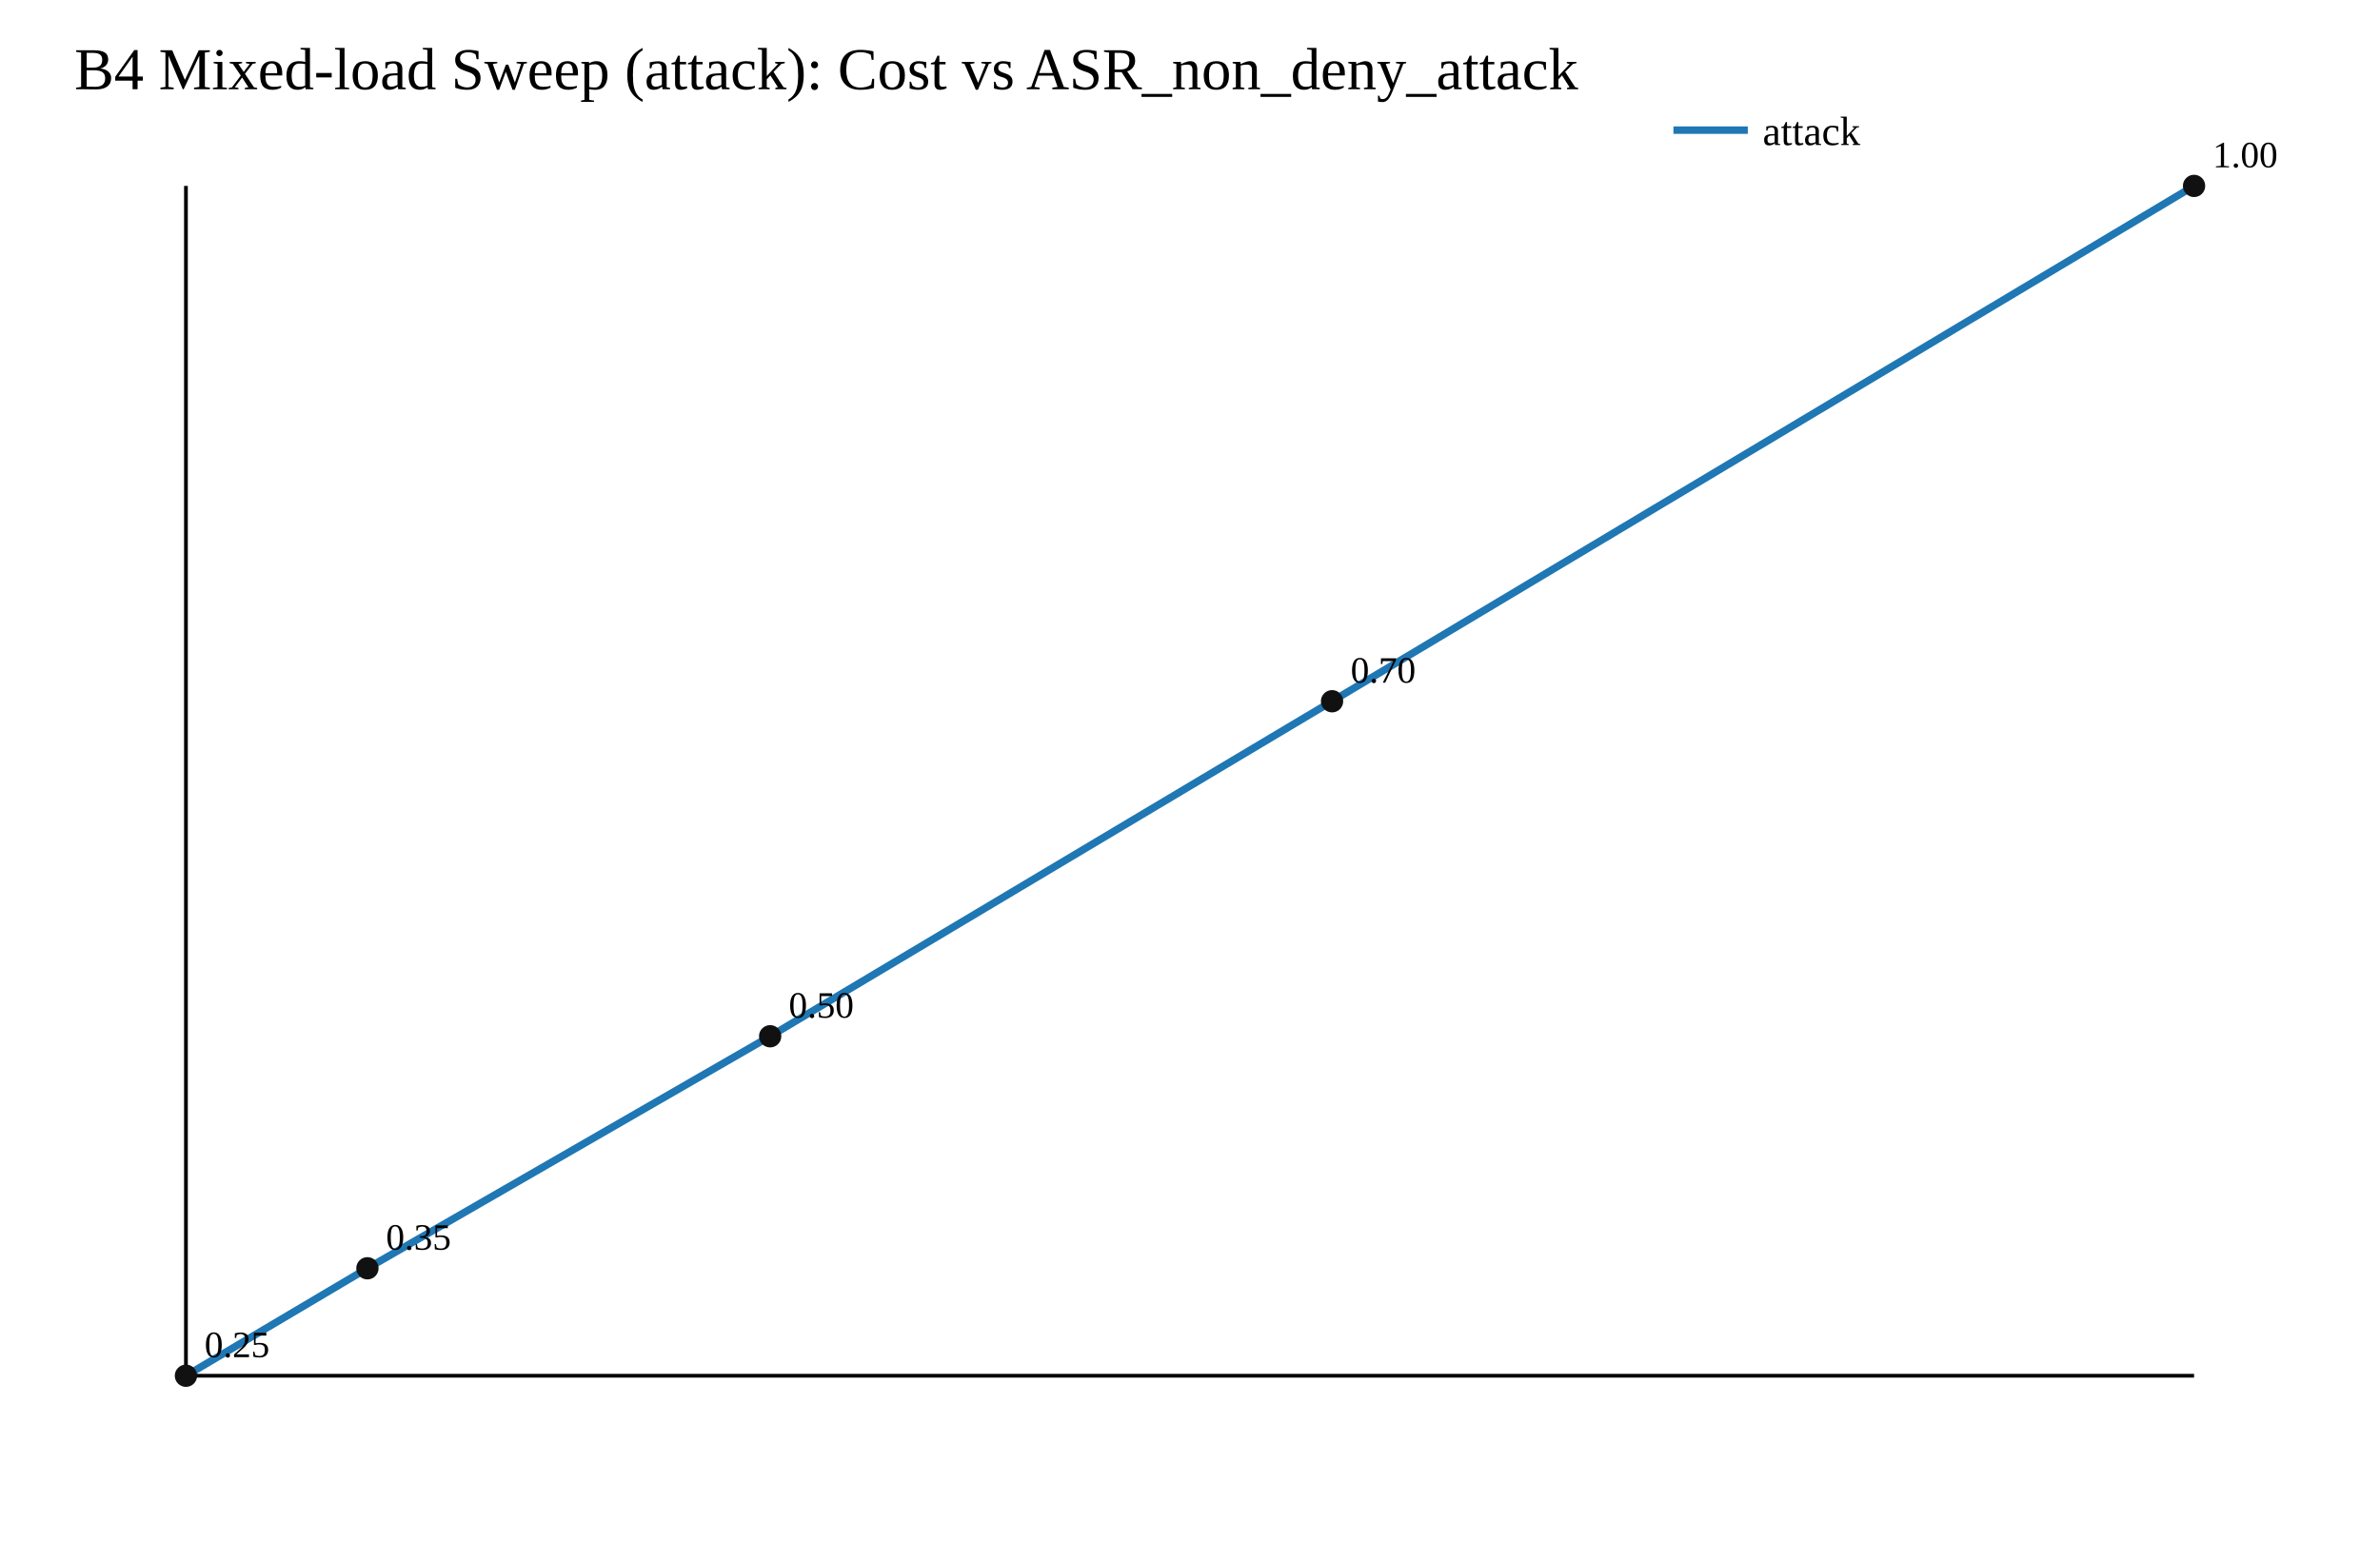
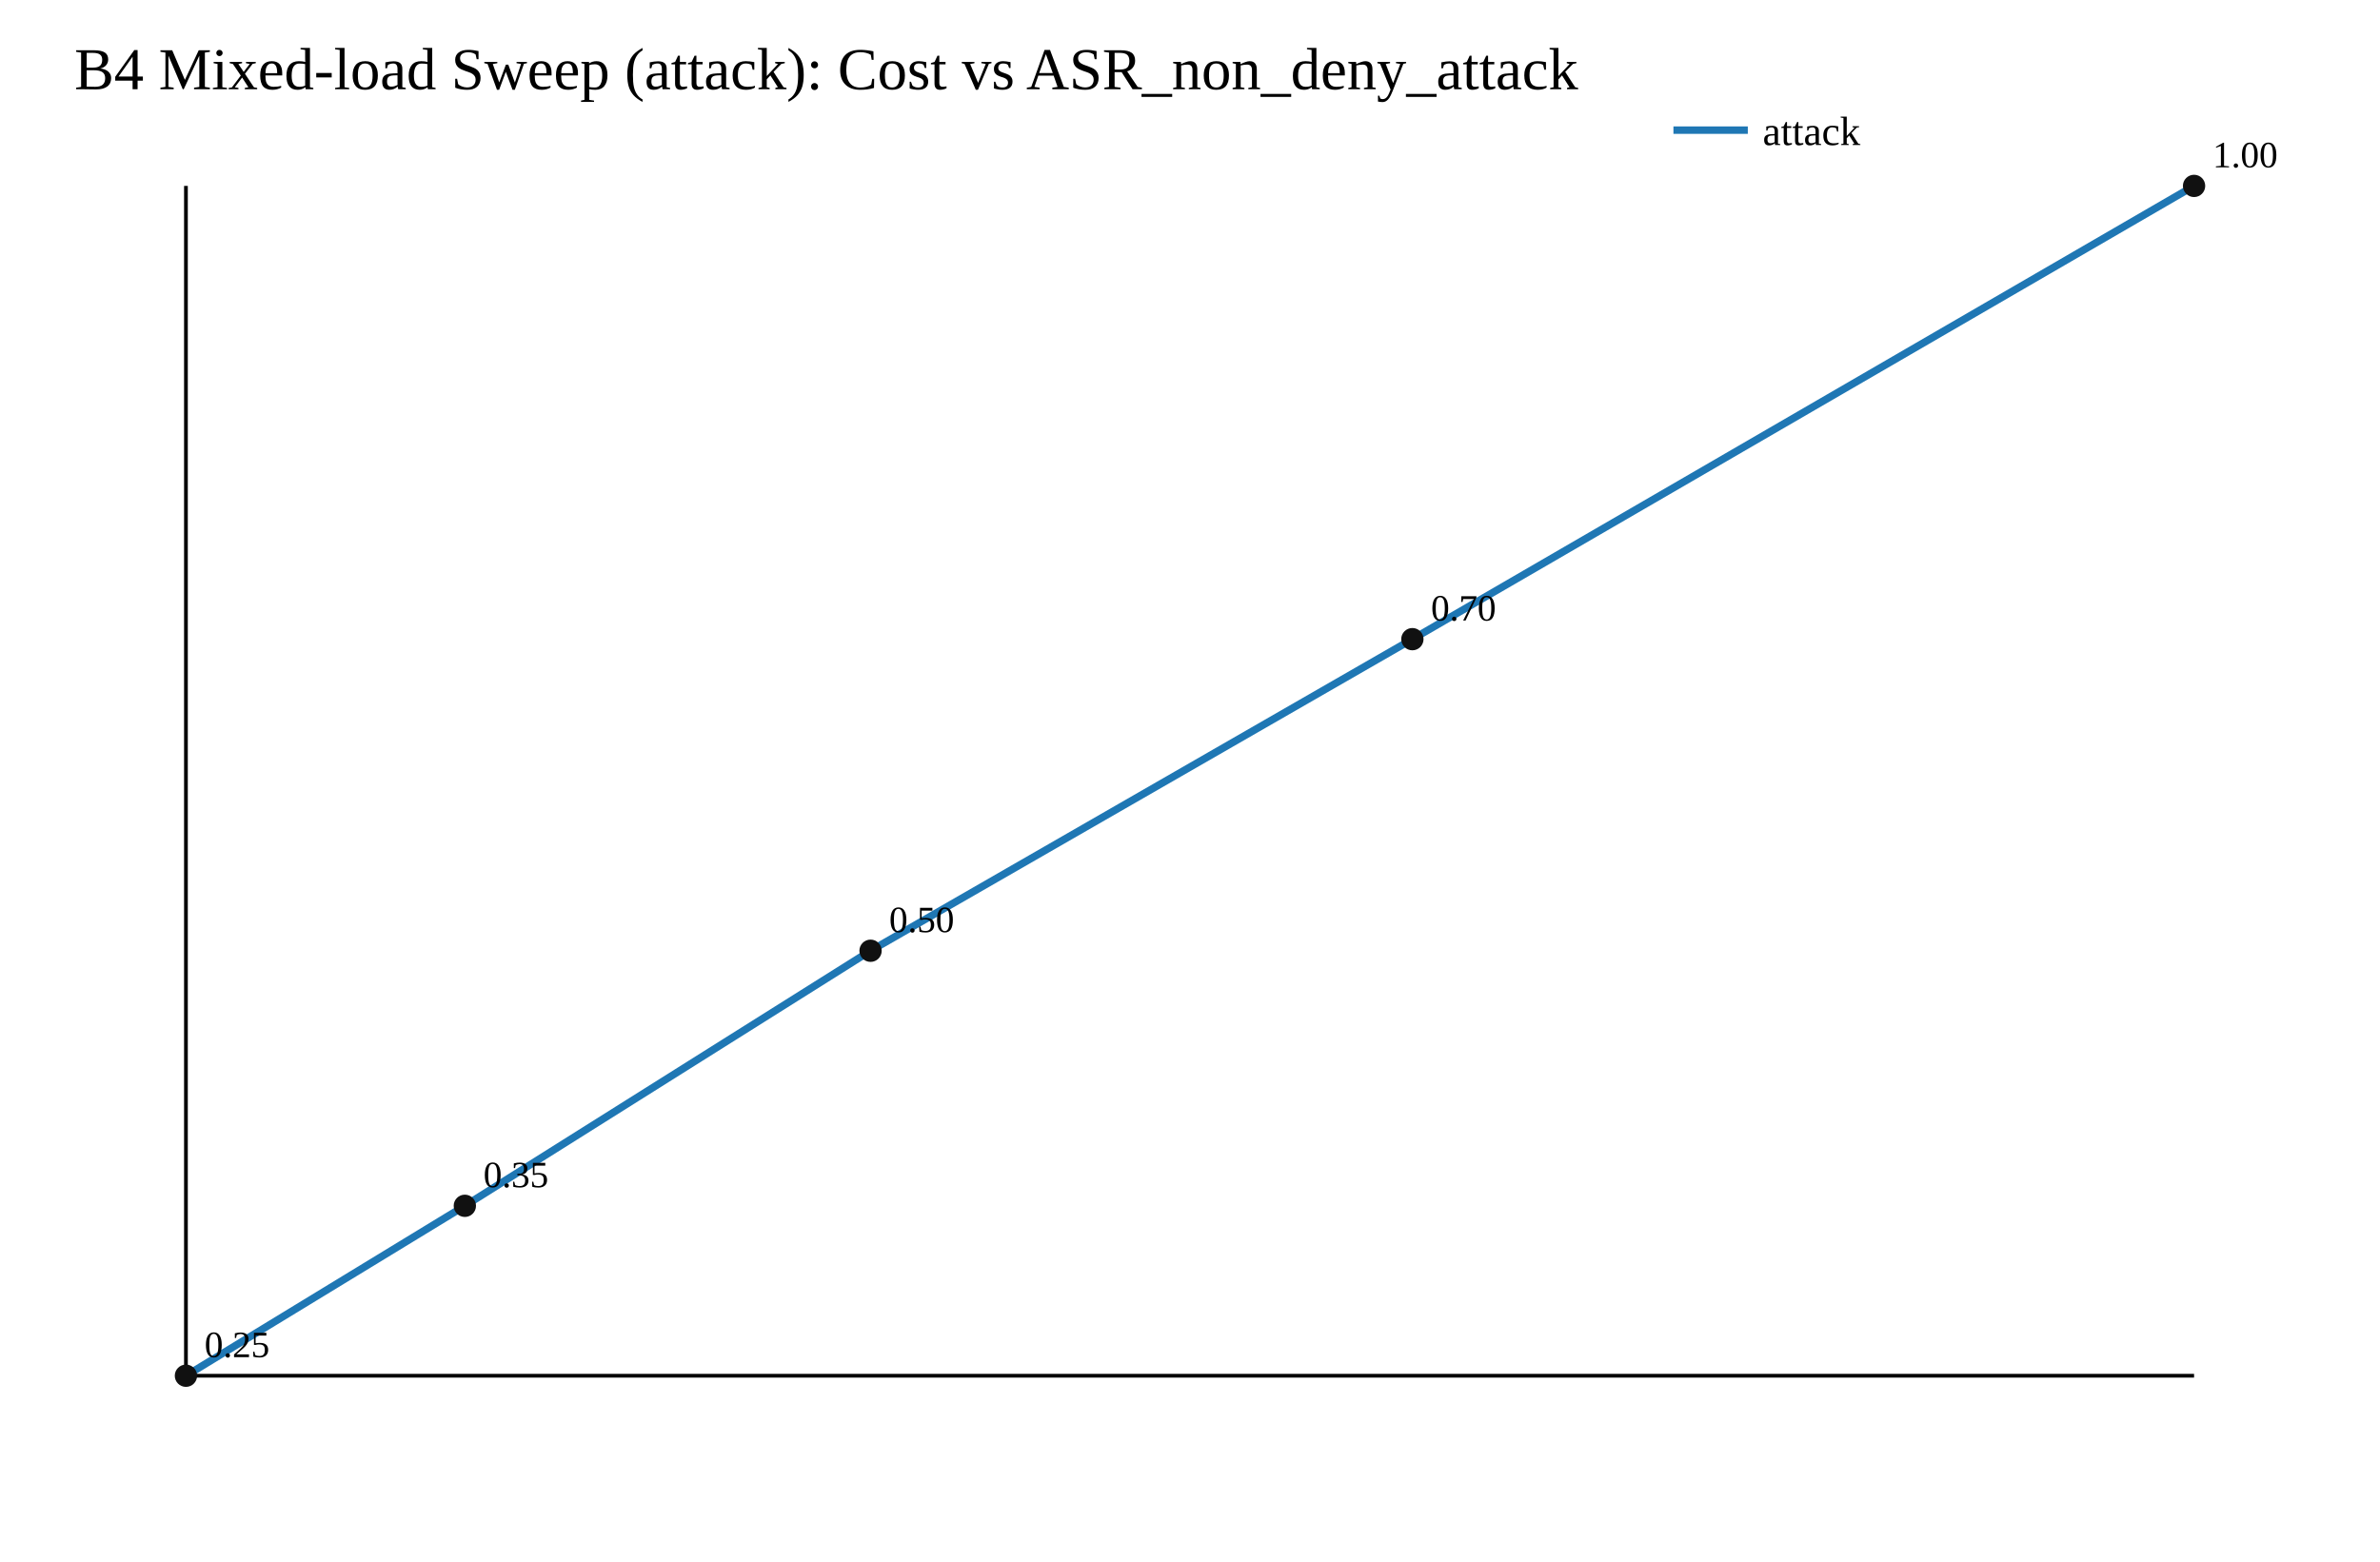
<svg xmlns="http://www.w3.org/2000/svg" width="640" height="420">
  <text x="20" y="24" font-size="16">B4 Mixed-load Sweep (attack): Cost vs ASR_non_deny_attack</text>
  <line x1="50" y1="370" x2="590" y2="370" stroke="black" />
  <line x1="50" y1="370" x2="50" y2="50" stroke="black" />
-   <polyline fill="none" stroke="#1f77b4" stroke-width="2" points="590.0,50.0 358.2,188.6 207.1,278.7 98.8,341.1 50.0,370.0" />
+   <polyline fill="none" stroke="#1f77b4" stroke-width="2" points="590.0,50.0 379.8,171.9 234.1,255.7 125.0,324.3 50.0,370.0" />
  <line x1="450" y1="35" x2="470" y2="35" stroke="#1f77b4" stroke-width="2" />
  <text x="474" y="39" font-size="11">attack</text>
  <circle cx="590.0" cy="50.0" r="3" fill="#111" />
  <text x="595.0" y="45.0" font-size="10">1.00</text>
-   <circle cx="358.2" cy="188.6" r="3" fill="#111" />
-   <text x="363.2" y="183.6" font-size="10">0.70</text>
-   <circle cx="207.1" cy="278.7" r="3" fill="#111" />
-   <text x="212.1" y="273.7" font-size="10">0.50</text>
-   <circle cx="98.8" cy="341.1" r="3" fill="#111" />
-   <text x="103.8" y="336.1" font-size="10">0.35</text>
+   <circle cx="379.8" cy="171.9" r="3" fill="#111" />
+   <text x="384.8" y="166.9" font-size="10">0.70</text>
+   <circle cx="234.1" cy="255.7" r="3" fill="#111" />
+   <text x="239.1" y="250.7" font-size="10">0.50</text>
+   <circle cx="125.0" cy="324.3" r="3" fill="#111" />
+   <text x="130.0" y="319.3" font-size="10">0.35</text>
  <circle cx="50.0" cy="370.0" r="3" fill="#111" />
  <text x="55.0" y="365.0" font-size="10">0.25</text>
</svg>
